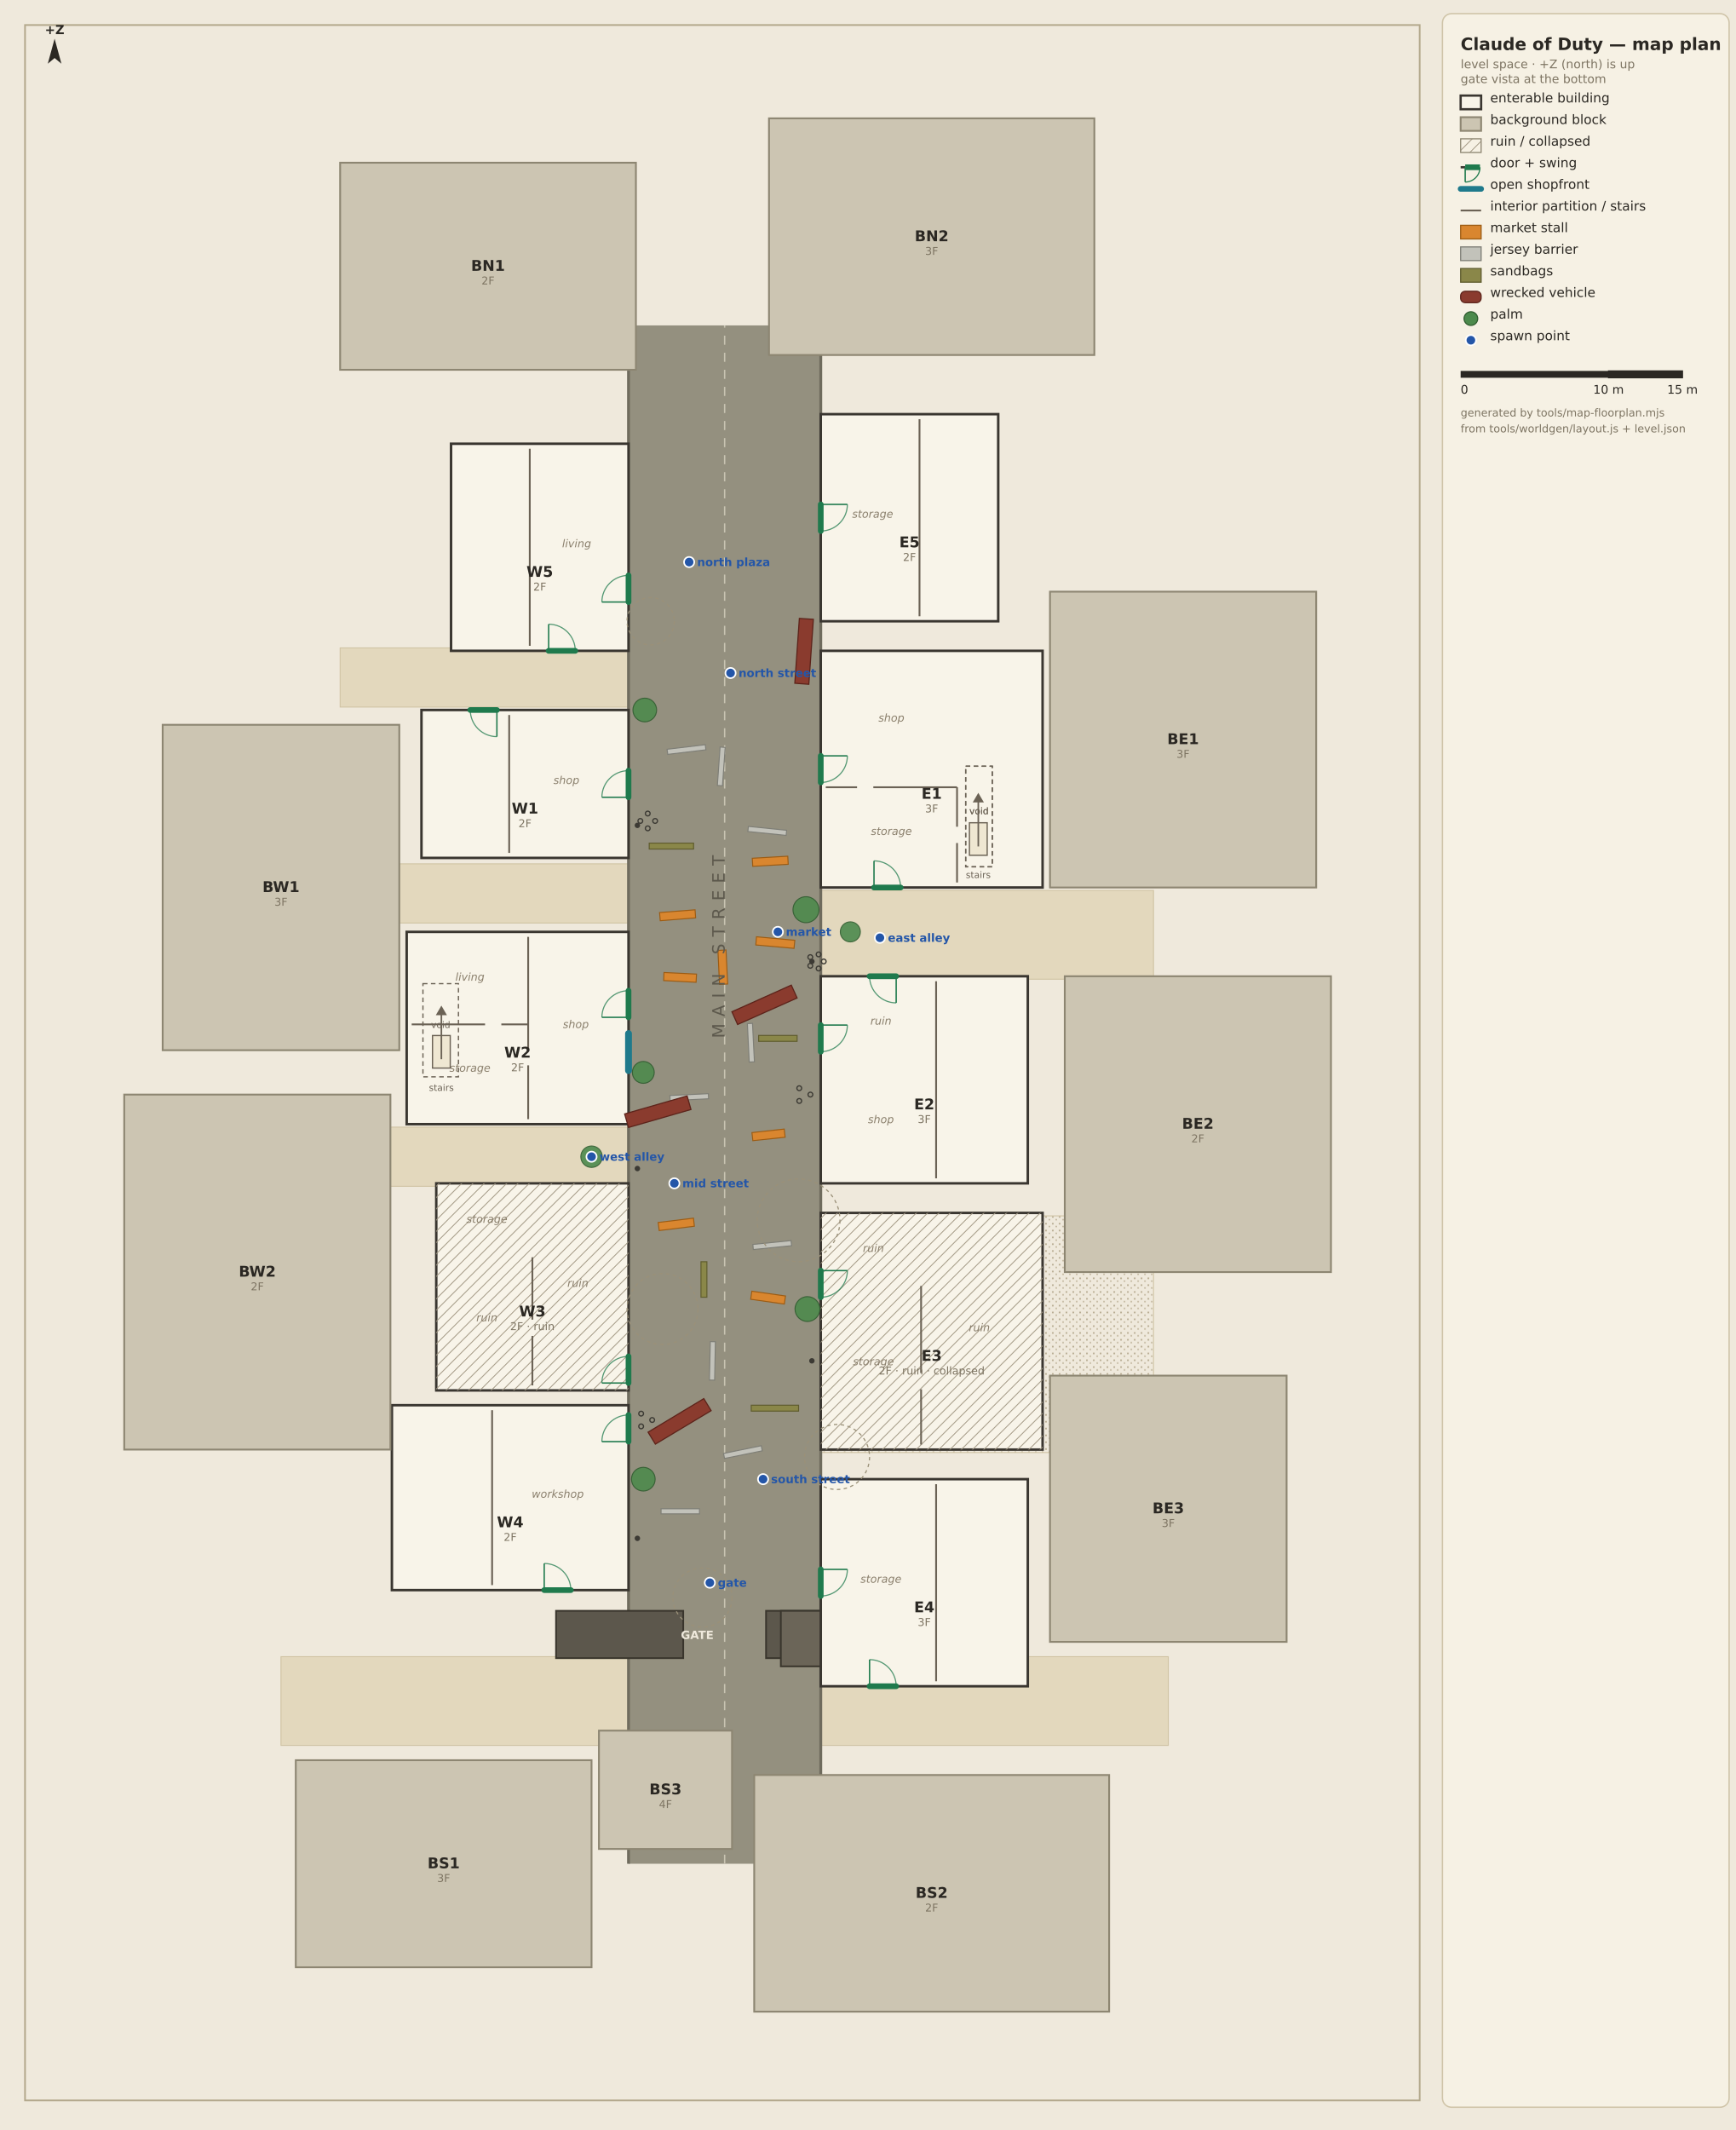
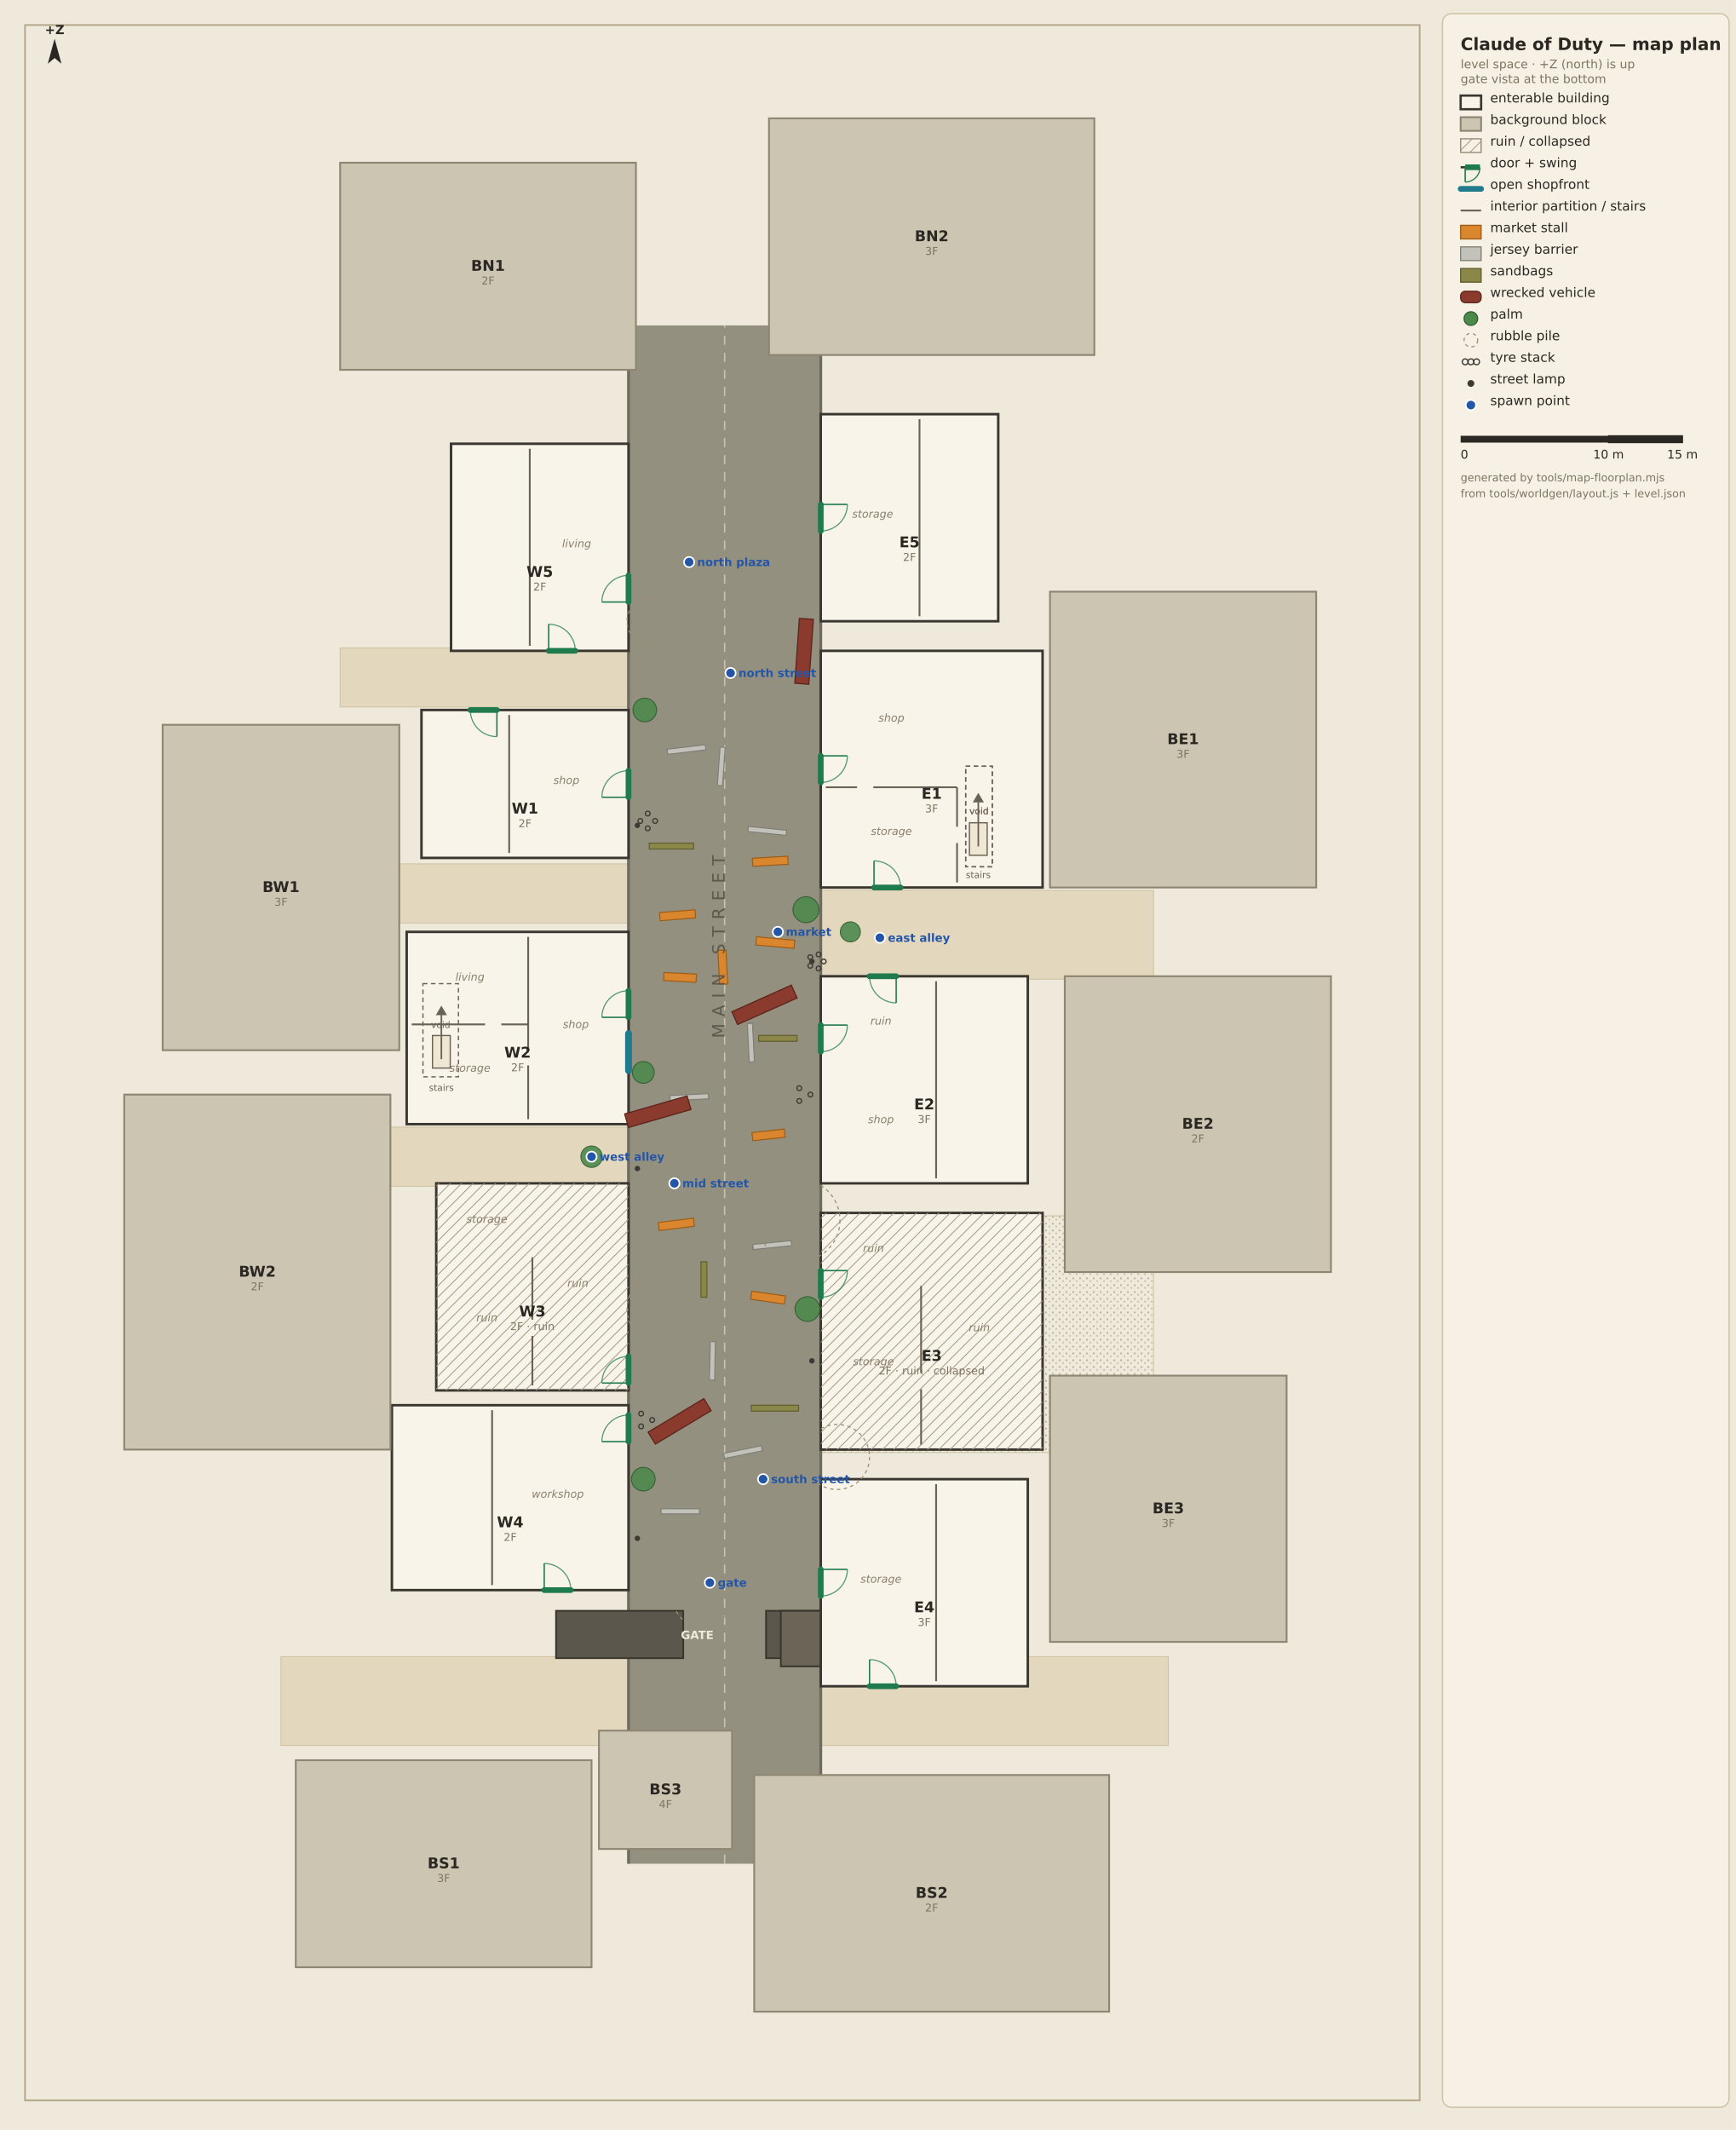
<svg xmlns="http://www.w3.org/2000/svg" width="1526" height="1872" viewBox="0 0 1526 1872" font-family="DejaVu Sans,Verdana,sans-serif">
  <defs>
    <pattern id="ruin" width="7" height="7" patternUnits="userSpaceOnUse" patternTransform="rotate(45)">
      <line x1="0" y1="0" x2="0" y2="7" stroke="#a49a86" stroke-width="1.4" />
    </pattern>
    <pattern id="gravel" width="6" height="6" patternUnits="userSpaceOnUse">
      <circle cx="1.5" cy="1.5" r="0.8" fill="#b9ad93" />
      <circle cx="4.5" cy="4" r="0.7" fill="#b9ad93" />
    </pattern>
  </defs>
  <rect width="1526" height="1872" fill="#efe9dc" />
  <rect x="286.0" y="990.6" width="266.5" height="52.0" fill="#e3d8bd" stroke="#cfc2a2" stroke-width="0.8" />
  <rect x="299.0" y="569.4" width="253.5" height="52.0" fill="#e3d8bd" stroke="#cfc2a2" stroke-width="0.8" />
  <rect x="312.0" y="759.2" width="240.5" height="52.0" fill="#e3d8bd" stroke="#cfc2a2" stroke-width="0.8" />
  <rect x="721.5" y="782.6" width="292.5" height="78.0" fill="#e3d8bd" stroke="#cfc2a2" stroke-width="0.8" />
  <rect x="721.5" y="1068.6" width="292.5" height="208.0" fill="url(#gravel)" stroke="#cfc2a2" stroke-width="0.8" />
  <rect x="247.0" y="1456.0" width="780.0" height="78.0" fill="#e3d8bd" stroke="#cfc2a2" stroke-width="0.8" />
  <rect x="552.5" y="286.0" width="169.0" height="1352.0" fill="#94907f" stroke="none" />
  <line x1="552.5" y1="1638.0" x2="552.5" y2="286.0" stroke="#6f6b5d" stroke-width="2.5" />
  <line x1="721.5" y1="1638.0" x2="721.5" y2="286.0" stroke="#6f6b5d" stroke-width="2.5" />
  <line x1="637.0" y1="1638.0" x2="637.0" y2="286.0" stroke="#c9c4b2" stroke-width="1.2" stroke-dasharray="8 7" />
  <rect x="488.8" y="1415.7" width="111.8" height="41.6" fill="#5c574c" stroke="#39352c" stroke-width="1.5" />
  <rect x="673.4" y="1415.7" width="63.7" height="41.6" fill="#5c574c" stroke="#39352c" stroke-width="1.5" />
  <rect x="686.4" y="1415.7" width="50.7" height="48.8" fill="#6b6558" stroke="#39352c" stroke-width="1.5" />
  <text x="612.95" y="1440.5" font-size="10" fill="#efe9dc" text-anchor="middle" font-weight="bold">GATE</text>
  <rect x="396.5" y="390.0" width="156.0" height="182.0" fill="#f8f4e9" stroke="#3a3630" stroke-width="2.2" />
  <line x1="465.7" y1="567.6" x2="465.7" y2="394.4" stroke="#6b6255" stroke-width="1.6" />
  <text x="506.9" y="481.0" font-size="9.5" fill="#8a7f6c" text-anchor="middle" font-style="italic">living</text>
  <text x="474.5" y="507" font-size="13" font-weight="bold" fill="#2b2823" text-anchor="middle">W5</text>
  <text x="474.5" y="519" font-size="9.5" fill="#7d7462" text-anchor="middle">2F</text>
  <rect x="370.5" y="624.0" width="182.0" height="130.0" fill="#f8f4e9" stroke="#3a3630" stroke-width="2.2" />
  <line x1="447.6" y1="749.6" x2="447.6" y2="628.4" stroke="#6b6255" stroke-width="1.6" />
  <text x="497.9" y="689.0" font-size="9.5" fill="#8a7f6c" text-anchor="middle" font-style="italic">shop</text>
  <text x="461.5" y="715" font-size="13" font-weight="bold" fill="#2b2823" text-anchor="middle">W1</text>
  <text x="461.5" y="727" font-size="9.5" fill="#7d7462" text-anchor="middle">2F</text>
  <rect x="357.5" y="819.0" width="195.0" height="169.0" fill="#f8f4e9" stroke="#3a3630" stroke-width="2.2" />
  <line x1="464.3" y1="983.6" x2="464.3" y2="936.3" stroke="#6b6255" stroke-width="1.6" />
  <line x1="464.3" y1="922.0" x2="464.3" y2="823.4" stroke="#6b6255" stroke-width="1.6" />
  <line x1="361.9" y1="900.3" x2="426.4" y2="900.3" stroke="#6b6255" stroke-width="1.6" />
  <line x1="440.7" y1="900.3" x2="464.3" y2="900.3" stroke="#6b6255" stroke-width="1.6" />
  <text x="506.2" y="903.5" font-size="9.5" fill="#8a7f6c" text-anchor="middle" font-style="italic">shop</text>
  <text x="413.1" y="941.9" font-size="9.5" fill="#8a7f6c" text-anchor="middle" font-style="italic">storage</text>
  <text x="413.1" y="861.9" font-size="9.5" fill="#8a7f6c" text-anchor="middle" font-style="italic">living</text>
  <rect x="371.8" y="864.5" width="31.2" height="81.9" fill="none" stroke="#6b6255" stroke-width="1.1" stroke-dasharray="4 3" />
  <text x="387.4" y="903.45" font-size="8" fill="#6b6255" text-anchor="middle">void</text>
  <polygon points="380.2,910.1 395.8,910.1 395.8,938.7 380.2,938.7" fill="#efe7d2" stroke="#6b6255" stroke-width="1.1" />
  <defs>
    <marker id="ahW2" markerWidth="7" markerHeight="7" refX="3" refY="3.5" orient="auto">
      <path d="M0,0 L6,3.5 L0,7 z" fill="#6b6255" />
    </marker>
  </defs>
  <line x1="388.0" y1="930.9" x2="388.0" y2="888.0" stroke="#6b6255" stroke-width="1.4" marker-end="url(#ahW2)" />
  <text x="387.982" y="958.735" font-size="8" fill="#6b6255" text-anchor="middle">stairs</text>
  <text x="455" y="929.5" font-size="13" font-weight="bold" fill="#2b2823" text-anchor="middle">W2</text>
  <text x="455" y="941.5" font-size="9.5" fill="#7d7462" text-anchor="middle">2F</text>
  <rect x="383.5" y="1040.0" width="169.0" height="182.0" fill="#f8f4e9" stroke="#3a3630" stroke-width="2.2" />
  <rect x="383.5" y="1040.0" width="169.0" height="182.0" fill="url(#ruin)" stroke="none" />
  <line x1="468.0" y1="1217.6" x2="468.0" y2="1174.1" stroke="#6b6255" stroke-width="1.6" />
  <line x1="468.0" y1="1159.8" x2="468.0" y2="1105.0" stroke="#6b6255" stroke-width="1.6" />
  <text x="508.0" y="1131.0" font-size="9.5" fill="#8a7f6c" text-anchor="middle" font-style="italic">ruin</text>
  <text x="428.0" y="1161.3" font-size="9.5" fill="#8a7f6c" text-anchor="middle" font-style="italic">ruin</text>
  <text x="428.0" y="1074.7" font-size="9.5" fill="#8a7f6c" text-anchor="middle" font-style="italic">storage</text>
  <text x="468" y="1157" font-size="13" font-weight="bold" fill="#2b2823" text-anchor="middle">W3</text>
  <text x="468" y="1169" font-size="9.5" fill="#7d7462" text-anchor="middle">2F · ruin</text>
  <rect x="344.5" y="1235.0" width="208.0" height="162.5" fill="#f8f4e9" stroke="#3a3630" stroke-width="2.2" />
  <line x1="432.6" y1="1393.1" x2="432.6" y2="1239.4" stroke="#6b6255" stroke-width="1.6" />
  <text x="490.3" y="1316.3" font-size="9.5" fill="#8a7f6c" text-anchor="middle" font-style="italic">workshop</text>
  <text x="448.5" y="1342.25" font-size="13" font-weight="bold" fill="#2b2823" text-anchor="middle">W4</text>
  <text x="448.5" y="1354.25" font-size="9.5" fill="#7d7462" text-anchor="middle">2F</text>
  <rect x="721.5" y="364.0" width="156.0" height="182.0" fill="#f8f4e9" stroke="#3a3630" stroke-width="2.2" />
  <line x1="808.3" y1="541.6" x2="808.3" y2="368.4" stroke="#6b6255" stroke-width="1.6" />
  <text x="767.1" y="455.0" font-size="9.5" fill="#8a7f6c" text-anchor="middle" font-style="italic">storage</text>
  <text x="799.5" y="481" font-size="13" font-weight="bold" fill="#2b2823" text-anchor="middle">E5</text>
  <text x="799.5" y="493" font-size="9.5" fill="#7d7462" text-anchor="middle">2F</text>
  <rect x="721.5" y="572.0" width="195.0" height="208.0" fill="#f8f4e9" stroke="#3a3630" stroke-width="2.2" />
  <line x1="725.9" y1="691.9" x2="753.4" y2="691.9" stroke="#6b6255" stroke-width="1.6" />
  <line x1="767.7" y1="691.9" x2="841.3" y2="691.9" stroke="#6b6255" stroke-width="1.6" />
  <line x1="841.3" y1="775.6" x2="841.3" y2="740.9" stroke="#6b6255" stroke-width="1.6" />
  <line x1="841.3" y1="726.6" x2="841.3" y2="691.9" stroke="#6b6255" stroke-width="1.6" />
  <text x="783.6" y="634.2" font-size="9.5" fill="#8a7f6c" text-anchor="middle" font-style="italic">shop</text>
  <text x="783.6" y="733.8" font-size="9.5" fill="#8a7f6c" text-anchor="middle" font-style="italic">storage</text>
  <rect x="848.9" y="673.4" width="23.4" height="88.4" fill="none" stroke="#6b6255" stroke-width="1.1" stroke-dasharray="4 3" />
  <text x="860.6" y="715.6" font-size="8" fill="#6b6255" text-anchor="middle">void</text>
  <rect x="848.9" y="673.4" width="23.4" height="88.4" fill="none" stroke="#6b6255" stroke-width="1.1" stroke-dasharray="4 3" />
  <text x="860.6" y="715.6" font-size="8" fill="#6b6255" text-anchor="middle">void</text>
  <polygon points="852.2,723.1 867.8,723.1 867.8,751.7 852.2,751.7" fill="#efe7d2" stroke="#6b6255" stroke-width="1.1" />
  <defs>
    <marker id="ahE1" markerWidth="7" markerHeight="7" refX="3" refY="3.5" orient="auto">
      <path d="M0,0 L6,3.5 L0,7 z" fill="#6b6255" />
    </marker>
  </defs>
  <line x1="860.0" y1="743.9" x2="860.0" y2="701.0" stroke="#6b6255" stroke-width="1.4" marker-end="url(#ahE1)" />
  <text x="859.955" y="771.681" font-size="8" fill="#6b6255" text-anchor="middle">stairs</text>
  <text x="819" y="702" font-size="13" font-weight="bold" fill="#2b2823" text-anchor="middle">E1</text>
  <text x="819" y="714" font-size="9.5" fill="#7d7462" text-anchor="middle">3F</text>
  <rect x="721.5" y="858.0" width="182.0" height="182.0" fill="#f8f4e9" stroke="#3a3630" stroke-width="2.2" />
  <line x1="822.9" y1="1035.6" x2="822.9" y2="862.4" stroke="#6b6255" stroke-width="1.6" />
  <text x="774.4" y="987.1" font-size="9.5" fill="#8a7f6c" text-anchor="middle" font-style="italic">shop</text>
  <text x="774.4" y="900.5" font-size="9.5" fill="#8a7f6c" text-anchor="middle" font-style="italic">ruin</text>
  <text x="812.5" y="975" font-size="13" font-weight="bold" fill="#2b2823" text-anchor="middle">E2</text>
  <text x="812.5" y="987" font-size="9.5" fill="#7d7462" text-anchor="middle">3F</text>
  <rect x="721.5" y="1066.0" width="195.0" height="208.0" fill="#f8f4e9" stroke="#3a3630" stroke-width="2.2" />
  <rect x="721.5" y="1066.0" width="195.0" height="208.0" fill="url(#ruin)" stroke="none" />
  <line x1="809.7" y1="1269.6" x2="809.7" y2="1221.0" stroke="#6b6255" stroke-width="1.6" />
  <line x1="809.7" y1="1206.7" x2="809.7" y2="1130.2" stroke="#6b6255" stroke-width="1.6" />
  <text x="860.9" y="1170.0" font-size="9.5" fill="#8a7f6c" text-anchor="middle" font-style="italic">ruin</text>
  <text x="767.8" y="1199.9" font-size="9.5" fill="#8a7f6c" text-anchor="middle" font-style="italic">storage</text>
  <text x="767.8" y="1100.3" font-size="9.5" fill="#8a7f6c" text-anchor="middle" font-style="italic">ruin</text>
  <text x="819" y="1196" font-size="13" font-weight="bold" fill="#2b2823" text-anchor="middle">E3</text>
  <text x="819" y="1208" font-size="9.5" fill="#7d7462" text-anchor="middle">2F · ruin · collapsed</text>
  <rect x="721.5" y="1300.0" width="182.0" height="182.0" fill="#f8f4e9" stroke="#3a3630" stroke-width="2.2" />
  <line x1="822.9" y1="1477.6" x2="822.9" y2="1304.4" stroke="#6b6255" stroke-width="1.6" />
  <text x="774.4" y="1391.0" font-size="9.5" fill="#8a7f6c" text-anchor="middle" font-style="italic">storage</text>
  <text x="812.5" y="1417" font-size="13" font-weight="bold" fill="#2b2823" text-anchor="middle">E4</text>
  <text x="812.5" y="1429" font-size="9.5" fill="#7d7462" text-anchor="middle">3F</text>
  <rect x="526.5" y="1521.0" width="117.0" height="104.0" fill="#ccc5b2" stroke="#8d8672" stroke-width="1.6" />
  <text x="585" y="1577" font-size="13" font-weight="bold" fill="#2b2823" text-anchor="middle">BS3</text>
  <text x="585" y="1589" font-size="9.5" fill="#7d7462" text-anchor="middle">4F</text>
  <rect x="143.0" y="637.0" width="208.0" height="286.0" fill="#ccc5b2" stroke="#8d8672" stroke-width="1.6" />
  <text x="247" y="784" font-size="13" font-weight="bold" fill="#2b2823" text-anchor="middle">BW1</text>
  <text x="247" y="796" font-size="9.5" fill="#7d7462" text-anchor="middle">3F</text>
  <rect x="109.2" y="962.0" width="234.0" height="312.0" fill="#ccc5b2" stroke="#8d8672" stroke-width="1.6" />
  <text x="226.2" y="1122" font-size="13" font-weight="bold" fill="#2b2823" text-anchor="middle">BW2</text>
  <text x="226.2" y="1134" font-size="9.5" fill="#7d7462" text-anchor="middle">2F</text>
  <rect x="923.0" y="520.0" width="234.0" height="260.0" fill="#ccc5b2" stroke="#8d8672" stroke-width="1.6" />
  <text x="1040" y="654" font-size="13" font-weight="bold" fill="#2b2823" text-anchor="middle">BE1</text>
  <text x="1040" y="666" font-size="9.5" fill="#7d7462" text-anchor="middle">3F</text>
  <rect x="936.0" y="858.0" width="234.0" height="260.0" fill="#ccc5b2" stroke="#8d8672" stroke-width="1.6" />
  <text x="1053" y="992" font-size="13" font-weight="bold" fill="#2b2823" text-anchor="middle">BE2</text>
  <text x="1053" y="1004" font-size="9.5" fill="#7d7462" text-anchor="middle">2F</text>
  <rect x="923.0" y="1209.0" width="208.0" height="234.0" fill="#ccc5b2" stroke="#8d8672" stroke-width="1.6" />
  <text x="1027" y="1330" font-size="13" font-weight="bold" fill="#2b2823" text-anchor="middle">BE3</text>
  <text x="1027" y="1342" font-size="9.5" fill="#7d7462" text-anchor="middle">3F</text>
  <rect x="260.0" y="1547.0" width="260.0" height="182.0" fill="#ccc5b2" stroke="#8d8672" stroke-width="1.6" />
  <text x="390" y="1642" font-size="13" font-weight="bold" fill="#2b2823" text-anchor="middle">BS1</text>
  <text x="390" y="1654" font-size="9.5" fill="#7d7462" text-anchor="middle">3F</text>
  <rect x="663.0" y="1560.0" width="312.0" height="208.0" fill="#ccc5b2" stroke="#8d8672" stroke-width="1.6" />
  <text x="819" y="1668" font-size="13" font-weight="bold" fill="#2b2823" text-anchor="middle">BS2</text>
  <text x="819" y="1680" font-size="9.5" fill="#7d7462" text-anchor="middle">2F</text>
  <rect x="299.0" y="143.0" width="260.0" height="182.0" fill="#ccc5b2" stroke="#8d8672" stroke-width="1.6" />
  <text x="429" y="238" font-size="13" font-weight="bold" fill="#2b2823" text-anchor="middle">BN1</text>
  <text x="429" y="250" font-size="9.5" fill="#7d7462" text-anchor="middle">2F</text>
  <rect x="676.0" y="104.0" width="286.0" height="208.0" fill="#ccc5b2" stroke="#8d8672" stroke-width="1.6" />
  <text x="819" y="212" font-size="13" font-weight="bold" fill="#2b2823" text-anchor="middle">BN2</text>
  <text x="819" y="224" font-size="9.5" fill="#7d7462" text-anchor="middle">3F</text>
  <line x1="505.7" y1="572.0" x2="482.3" y2="572.0" stroke="#1f7a4d" stroke-width="5" stroke-linecap="round" />
  <line x1="482.3" y1="572.0" x2="482.3" y2="548.6" stroke="#1f7a4d" stroke-width="1.2" />
  <path d="M 482.3 548.6 A 23.4 23.4 0 0 1 505.7 572.0" fill="none" stroke="#1f7a4d" stroke-width="1" opacity="0.75" />
  <line x1="552.5" y1="505.7" x2="552.5" y2="529.1" stroke="#1f7a4d" stroke-width="5" stroke-linecap="round" />
  <line x1="552.5" y1="529.1" x2="529.1" y2="529.1" stroke="#1f7a4d" stroke-width="1.2" />
  <path d="M 529.1 529.1 A 23.4 23.4 0 0 1 552.5 505.7" fill="none" stroke="#1f7a4d" stroke-width="1" opacity="0.75" />
  <line x1="552.5" y1="677.3" x2="552.5" y2="700.7" stroke="#1f7a4d" stroke-width="5" stroke-linecap="round" />
  <line x1="552.5" y1="700.7" x2="529.1" y2="700.7" stroke="#1f7a4d" stroke-width="1.2" />
  <path d="M 529.1 700.7 A 23.4 23.4 0 0 1 552.5 677.3" fill="none" stroke="#1f7a4d" stroke-width="1" opacity="0.75" />
  <line x1="413.4" y1="624.0" x2="436.8" y2="624.0" stroke="#1f7a4d" stroke-width="5" stroke-linecap="round" />
  <line x1="436.8" y1="624.0" x2="436.8" y2="647.4" stroke="#1f7a4d" stroke-width="1.2" />
  <path d="M 436.8 647.4 A 23.4 23.4 0 0 1 413.4 624.0" fill="none" stroke="#1f7a4d" stroke-width="1" opacity="0.75" />
  <line x1="552.5" y1="908.4" x2="552.5" y2="940.9" stroke="#1f7a8c" stroke-width="6" stroke-linecap="round" />
  <line x1="552.5" y1="870.7" x2="552.5" y2="894.1" stroke="#1f7a4d" stroke-width="5" stroke-linecap="round" />
  <line x1="552.5" y1="894.1" x2="529.1" y2="894.1" stroke="#1f7a4d" stroke-width="1.2" />
  <path d="M 529.1 894.1 A 23.4 23.4 0 0 1 552.5 870.7" fill="none" stroke="#1f7a4d" stroke-width="1" opacity="0.75" />
  <line x1="552.5" y1="1192.1" x2="552.5" y2="1215.5" stroke="#1f7a4d" stroke-width="5" stroke-linecap="round" />
  <line x1="552.5" y1="1215.5" x2="529.1" y2="1215.5" stroke="#1f7a4d" stroke-width="1.2" />
  <path d="M 529.1 1215.5 A 23.4 23.4 0 0 1 552.5 1192.1" fill="none" stroke="#1f7a4d" stroke-width="1" opacity="0.75" />
  <line x1="501.8" y1="1397.5" x2="478.4" y2="1397.5" stroke="#1f7a4d" stroke-width="5" stroke-linecap="round" />
  <line x1="478.4" y1="1397.5" x2="478.4" y2="1374.1" stroke="#1f7a4d" stroke-width="1.2" />
  <path d="M 478.4 1374.1 A 23.4 23.4 0 0 1 501.8 1397.5" fill="none" stroke="#1f7a4d" stroke-width="1" opacity="0.75" />
  <line x1="552.5" y1="1243.6" x2="552.5" y2="1267.0" stroke="#1f7a4d" stroke-width="5" stroke-linecap="round" />
  <line x1="552.5" y1="1267.0" x2="529.1" y2="1267.0" stroke="#1f7a4d" stroke-width="1.2" />
  <path d="M 529.1 1267.0 A 23.4 23.4 0 0 1 552.5 1243.6" fill="none" stroke="#1f7a4d" stroke-width="1" opacity="0.75" />
  <line x1="721.5" y1="466.7" x2="721.5" y2="443.3" stroke="#1f7a4d" stroke-width="5" stroke-linecap="round" />
  <line x1="721.5" y1="443.3" x2="744.9" y2="443.3" stroke="#1f7a4d" stroke-width="1.2" />
  <path d="M 744.9 443.3 A 23.4 23.4 0 0 1 721.5 466.7" fill="none" stroke="#1f7a4d" stroke-width="1" opacity="0.75" />
  <line x1="791.7" y1="780.0" x2="768.3" y2="780.0" stroke="#1f7a4d" stroke-width="5" stroke-linecap="round" />
  <line x1="768.3" y1="780.0" x2="768.3" y2="756.6" stroke="#1f7a4d" stroke-width="1.2" />
  <path d="M 768.3 756.6 A 23.4 23.4 0 0 1 791.7 780.0" fill="none" stroke="#1f7a4d" stroke-width="1" opacity="0.75" />
  <line x1="721.5" y1="687.7" x2="721.5" y2="664.3" stroke="#1f7a4d" stroke-width="5" stroke-linecap="round" />
  <line x1="721.5" y1="664.3" x2="744.9" y2="664.3" stroke="#1f7a4d" stroke-width="1.2" />
  <path d="M 744.9 664.3 A 23.4 23.4 0 0 1 721.5 687.7" fill="none" stroke="#1f7a4d" stroke-width="1" opacity="0.75" />
  <line x1="764.4" y1="858.0" x2="787.8" y2="858.0" stroke="#1f7a4d" stroke-width="5" stroke-linecap="round" />
  <line x1="787.8" y1="858.0" x2="787.8" y2="881.4" stroke="#1f7a4d" stroke-width="1.2" />
  <path d="M 787.8 881.4 A 23.4 23.4 0 0 1 764.4 858.0" fill="none" stroke="#1f7a4d" stroke-width="1" opacity="0.75" />
  <line x1="721.5" y1="924.3" x2="721.5" y2="900.9" stroke="#1f7a4d" stroke-width="5" stroke-linecap="round" />
  <line x1="721.5" y1="900.9" x2="744.9" y2="900.9" stroke="#1f7a4d" stroke-width="1.2" />
  <path d="M 744.9 900.9 A 23.4 23.4 0 0 1 721.5 924.3" fill="none" stroke="#1f7a4d" stroke-width="1" opacity="0.75" />
  <line x1="721.5" y1="1140.1" x2="721.5" y2="1116.7" stroke="#1f7a4d" stroke-width="5" stroke-linecap="round" />
  <line x1="721.5" y1="1116.7" x2="744.9" y2="1116.7" stroke="#1f7a4d" stroke-width="1.2" />
  <path d="M 744.9 1116.7 A 23.4 23.4 0 0 1 721.5 1140.1" fill="none" stroke="#1f7a4d" stroke-width="1" opacity="0.75" />
  <line x1="787.8" y1="1482.0" x2="764.4" y2="1482.0" stroke="#1f7a4d" stroke-width="5" stroke-linecap="round" />
  <line x1="764.4" y1="1482.0" x2="764.4" y2="1458.6" stroke="#1f7a4d" stroke-width="1.2" />
  <path d="M 764.4 1458.6 A 23.4 23.4 0 0 1 787.8 1482.0" fill="none" stroke="#1f7a4d" stroke-width="1" opacity="0.75" />
  <line x1="721.5" y1="1402.7" x2="721.5" y2="1379.3" stroke="#1f7a4d" stroke-width="5" stroke-linecap="round" />
  <line x1="721.5" y1="1379.3" x2="744.9" y2="1379.3" stroke="#1f7a4d" stroke-width="1.2" />
  <path d="M 744.9 1379.3 A 23.4 23.4 0 0 1 721.5 1402.7" fill="none" stroke="#1f7a4d" stroke-width="1" opacity="0.75" />
  <polygon points="579.8,802.0 611.0,799.6 611.5,806.7 580.4,809.2" fill="#d9862f" stroke="#9c5c14" stroke-width="0.9" />
  <polygon points="583.7,854.7 612.3,856.1 611.9,863.3 583.4,861.8" fill="#d9862f" stroke="#9c5c14" stroke-width="0.9" />
  <polygon points="692.9,759.6 661.7,761.4 661.3,754.3 692.5,752.5" fill="#d9862f" stroke="#9c5c14" stroke-width="0.9" />
  <polygon points="698.0,833.5 664.4,830.5 665.0,823.3 698.7,826.4" fill="#d9862f" stroke="#9c5c14" stroke-width="0.9" />
  <polygon points="632.5,865.1 631.1,835.3 638.2,834.9 639.7,864.8" fill="#d9862f" stroke="#9c5c14" stroke-width="0.9" />
  <polygon points="690.2,999.5 661.8,1002.5 661.0,995.4 689.4,992.3" fill="#d9862f" stroke="#9c5c14" stroke-width="0.9" />
  <polygon points="578.6,1074.4 609.6,1070.6 610.4,1077.7 579.5,1081.5" fill="#d9862f" stroke="#9c5c14" stroke-width="0.9" />
  <polygon points="689.5,1146.1 659.9,1141.9 660.9,1134.8 690.5,1139.0" fill="#d9862f" stroke="#9c5c14" stroke-width="0.9" />
  <polygon points="586.4,658.5 620.0,654.5 620.5,659.0 587.0,663.0" fill="#c2c2ba" stroke="#7e7e76" stroke-width="0.9" />
  <polygon points="630.6,690.3 633.0,656.5 637.5,656.9 635.1,690.6" fill="#c2c2ba" stroke="#7e7e76" stroke-width="0.9" />
  <polygon points="657.9,726.3 691.5,729.7 691.1,734.2 657.4,730.8" fill="#c2c2ba" stroke="#7e7e76" stroke-width="0.9" />
  <polygon points="658.6,933.4 657.0,899.6 661.5,899.4 663.2,933.2" fill="#c2c2ba" stroke="#7e7e76" stroke-width="0.9" />
  <polygon points="588.9,962.8 622.7,961.2 622.9,965.7 589.1,967.4" fill="#c2c2ba" stroke="#7e7e76" stroke-width="0.9" />
  <polygon points="661.8,1093.7 695.4,1090.3 695.9,1094.8 662.2,1098.2" fill="#c2c2ba" stroke="#7e7e76" stroke-width="0.9" />
  <polygon points="623.6,1212.9 624.4,1179.1 628.9,1179.2 628.2,1213.0" fill="#c2c2ba" stroke="#7e7e76" stroke-width="0.9" />
  <polygon points="636.0,1277.4 669.2,1270.6 670.1,1275.1 636.9,1281.8" fill="#c2c2ba" stroke="#7e7e76" stroke-width="0.9" />
  <polygon points="581.1,1326.0 614.9,1326.0 614.9,1330.5 581.1,1330.5" fill="#c2c2ba" stroke="#7e7e76" stroke-width="0.9" />
  <polygon points="570.7,741.0 609.7,741.0 609.7,746.2 570.7,746.2" fill="#8a8749" stroke="#5f5c2e" stroke-width="0.9" />
  <polygon points="666.9,910.0 700.7,910.0 700.7,915.2 666.9,915.2" fill="#8a8749" stroke="#5f5c2e" stroke-width="0.9" />
  <polygon points="616.2,1140.1 616.2,1108.9 621.4,1108.9 621.4,1140.1" fill="#8a8749" stroke="#5f5c2e" stroke-width="0.9" />
  <polygon points="660.4,1235.0 702.0,1235.0 702.0,1240.2 660.4,1240.2" fill="#8a8749" stroke="#5f5c2e" stroke-width="0.9" />
  <polygon points="643.4,889.2 695.6,865.8 700.7,877.1 648.4,900.4" fill="#8a3b2e" stroke="#5c231a" stroke-width="1" />
  <polygon points="625.1,1239.8 576.1,1269.2 569.7,1258.7 618.7,1229.2" fill="#8a3b2e" stroke="#5c231a" stroke-width="1" />
  <polygon points="698.7,600.5 702.7,543.5 715.0,544.3 711.0,601.4" fill="#8a3b2e" stroke="#5c231a" stroke-width="1" />
  <polygon points="549.1,979.0 604.0,963.2 607.4,975.1 552.5,990.9" fill="#8a3b2e" stroke="#5c231a" stroke-width="1" />
  <circle cx="566.8" cy="624.0" r="10.4" fill="#4c8a4c" stroke="#2f5c2f" stroke-width="0.9" opacity="0.9" />
  <circle cx="708.5" cy="799.5" r="11.4" fill="#4c8a4c" stroke="#2f5c2f" stroke-width="0.9" opacity="0.9" />
  <circle cx="565.5" cy="942.5" r="9.6" fill="#4c8a4c" stroke="#2f5c2f" stroke-width="0.9" opacity="0.9" />
  <circle cx="709.8" cy="1150.5" r="10.9" fill="#4c8a4c" stroke="#2f5c2f" stroke-width="0.9" opacity="0.9" />
  <circle cx="565.5" cy="1300.0" r="10.4" fill="#4c8a4c" stroke="#2f5c2f" stroke-width="0.9" opacity="0.9" />
  <circle cx="747.5" cy="819.0" r="8.8" fill="#4c8a4c" stroke="#2f5c2f" stroke-width="0.9" opacity="0.9" />
  <circle cx="520.0" cy="1016.6" r="9.4" fill="#4c8a4c" stroke="#2f5c2f" stroke-width="0.9" opacity="0.9" />
  <circle cx="560.3" cy="725.4" r="2.4" fill="#3c3a34" />
  <circle cx="713.7" cy="845.0" r="2.4" fill="#3c3a34" />
  <circle cx="560.3" cy="1027.0" r="2.4" fill="#3c3a34" />
  <circle cx="713.7" cy="1196.0" r="2.4" fill="#3c3a34" />
  <circle cx="560.3" cy="1352.0" r="2.4" fill="#3c3a34" />
  <circle cx="582.4" cy="1150.5" r="31.2" fill="none" stroke="#9a9078" stroke-width="1" stroke-dasharray="3 3" />
  <circle cx="702.0" cy="1072.5" r="36.4" fill="none" stroke="#9a9078" stroke-width="1" stroke-dasharray="3 3" />
  <circle cx="617.5" cy="1404.0" r="26.0" fill="none" stroke="#9a9078" stroke-width="1" stroke-dasharray="3 3" />
  <circle cx="735.8" cy="1280.5" r="28.6" fill="none" stroke="#9a9078" stroke-width="1" stroke-dasharray="3 3" />
  <circle cx="572.0" cy="546.0" r="20.8" fill="none" stroke="#9a9078" stroke-width="1" stroke-dasharray="3 3" />
  <circle cx="575.9" cy="721.5" r="2.1" fill="none" stroke="#3c3a34" stroke-width="1.1" />
  <circle cx="569.4" cy="715.0" r="2.1" fill="none" stroke="#3c3a34" stroke-width="1.1" />
  <circle cx="562.9" cy="721.5" r="2.1" fill="none" stroke="#3c3a34" stroke-width="1.1" />
  <circle cx="569.4" cy="728.0" r="2.1" fill="none" stroke="#3c3a34" stroke-width="1.1" />
  <circle cx="712.4" cy="962.0" r="2.1" fill="none" stroke="#3c3a34" stroke-width="1.1" />
  <circle cx="702.6" cy="956.4" r="2.1" fill="none" stroke="#3c3a34" stroke-width="1.1" />
  <circle cx="702.6" cy="967.6" r="2.1" fill="none" stroke="#3c3a34" stroke-width="1.1" />
  <circle cx="724.1" cy="845.0" r="2.1" fill="none" stroke="#3c3a34" stroke-width="1.1" />
  <circle cx="719.6" cy="838.8" r="2.1" fill="none" stroke="#3c3a34" stroke-width="1.1" />
  <circle cx="712.3" cy="841.2" r="2.1" fill="none" stroke="#3c3a34" stroke-width="1.1" />
  <circle cx="712.3" cy="848.8" r="2.1" fill="none" stroke="#3c3a34" stroke-width="1.1" />
  <circle cx="719.6" cy="851.2" r="2.1" fill="none" stroke="#3c3a34" stroke-width="1.1" />
  <circle cx="573.3" cy="1248.0" r="2.1" fill="none" stroke="#3c3a34" stroke-width="1.1" />
  <circle cx="563.6" cy="1242.4" r="2.1" fill="none" stroke="#3c3a34" stroke-width="1.1" />
  <circle cx="563.6" cy="1253.6" r="2.1" fill="none" stroke="#3c3a34" stroke-width="1.1" />
  <circle cx="642.2" cy="591.5" r="4.5" fill="#2456a8" stroke="#fff" stroke-width="1.4" />
  <text x="649.2" y="595.0" font-size="10" font-weight="bold" fill="#2456a8">north street</text>
  <circle cx="605.8" cy="494.0" r="4.5" fill="#2456a8" stroke="#fff" stroke-width="1.4" />
  <text x="612.8" y="497.5" font-size="10" font-weight="bold" fill="#2456a8">north plaza</text>
  <circle cx="683.8" cy="819.0" r="4.5" fill="#2456a8" stroke="#fff" stroke-width="1.4" />
  <text x="690.8" y="822.5" font-size="10" font-weight="bold" fill="#2456a8">market</text>
  <circle cx="592.8" cy="1040.0" r="4.5" fill="#2456a8" stroke="#fff" stroke-width="1.4" />
  <text x="599.8" y="1043.5" font-size="10" font-weight="bold" fill="#2456a8">mid street</text>
  <circle cx="670.8" cy="1300.0" r="4.5" fill="#2456a8" stroke="#fff" stroke-width="1.4" />
  <text x="677.8" y="1303.5" font-size="10" font-weight="bold" fill="#2456a8">south street</text>
  <circle cx="624.0" cy="1391.0" r="4.5" fill="#2456a8" stroke="#fff" stroke-width="1.4" />
  <text x="631.0" y="1394.5" font-size="10" font-weight="bold" fill="#2456a8">gate</text>
  <circle cx="773.5" cy="824.2" r="4.5" fill="#2456a8" stroke="#fff" stroke-width="1.4" />
  <text x="780.5" y="827.7" font-size="10" font-weight="bold" fill="#2456a8">east alley</text>
  <circle cx="520.0" cy="1016.6" r="4.5" fill="#2456a8" stroke="#fff" stroke-width="1.4" />
  <text x="527.0" y="1020.1" font-size="10" font-weight="bold" fill="#2456a8">west alley</text>
  <text x="637" y="832" font-size="15" fill="#5d594d" text-anchor="middle" letter-spacing="6" transform="rotate(-90 637 832)">MAIN STREET</text>
  <rect x="1268" y="12" width="252" height="1840" rx="8" fill="#f6f1e4" stroke="#cfc4a8" stroke-width="1.2" />
  <text x="1284" y="44" font-size="15" font-weight="bold" fill="#2b2823">Claude of Duty — map plan</text>
  <text x="1284" y="60" font-size="10.5" fill="#7d7462">level space · +Z (north) is up</text>
  <text x="1284" y="73" font-size="10.5" fill="#7d7462">gate vista at the bottom</text>
  <rect x="1284" y="84" width="18" height="12" fill="#f8f4e9" stroke="#3a3630" stroke-width="2" />
  <text x="1310" y="90" font-size="11.5" fill="#2b2823">enterable building</text>
  <rect x="1284" y="103" width="18" height="12" fill="#ccc5b2" stroke="#8d8672" stroke-width="1.6" />
  <text x="1310" y="109" font-size="11.5" fill="#2b2823">background block</text>
  <rect x="1284" y="122" width="18" height="12" fill="url(#ruin)" stroke="#8d8672" />
  <text x="1310" y="128" font-size="11.5" fill="#2b2823">ruin / collapsed</text>
  <line x1="1284" y1="147" x2="1288" y2="147" stroke="#3a3630" stroke-width="2" />
  <rect x="1288" y="144.5" width="13" height="5" fill="#1f7a4d" />
  <line x1="1288" y1="147" x2="1288" y2="160" stroke="#1f7a4d" stroke-width="1.2" />
  <path d="M 1288 160 A 13 13 0 0 0 1301 147" fill="none" stroke="#1f7a4d" stroke-width="1" />
  <text x="1310" y="147" font-size="11.5" fill="#2b2823">door + swing</text>
  <line x1="1284" y1="166" x2="1302" y2="166" stroke="#1f7a8c" stroke-width="5" stroke-linecap="round" />
  <text x="1310" y="166" font-size="11.5" fill="#2b2823">open shopfront</text>
  <line x1="1284" y1="185" x2="1302" y2="185" stroke="#6b6255" stroke-width="1.6" />
  <text x="1310" y="185" font-size="11.5" fill="#2b2823">interior partition / stairs</text>
  <rect x="1284" y="198" width="18" height="12" fill="#d9862f" stroke="#9c5c14" />
  <text x="1310" y="204" font-size="11.5" fill="#2b2823">market stall</text>
  <rect x="1284" y="217" width="18" height="12" fill="#c2c2ba" stroke="#7e7e76" />
  <text x="1310" y="223" font-size="11.5" fill="#2b2823">jersey barrier</text>
  <rect x="1284" y="236" width="18" height="12" fill="#8a8749" stroke="#5f5c2e" />
  <text x="1310" y="242" font-size="11.5" fill="#2b2823">sandbags</text>
  <rect x="1284" y="256" width="18" height="10" fill="#8a3b2e" stroke="#5c231a" rx="4" />
  <text x="1310" y="261" font-size="11.5" fill="#2b2823">wrecked vehicle</text>
  <circle cx="1293" cy="280" r="6" fill="#4c8a4c" stroke="#2f5c2f" />
  <text x="1310" y="280" font-size="11.5" fill="#2b2823">palm</text>
-   <circle cx="1293" cy="299" r="4.5" fill="#2456a8" stroke="#fff" stroke-width="1.4" />
-   <text x="1310" y="299" font-size="11.5" fill="#2b2823">spawn point</text>
-   <rect x="1284" y="326" width="130" height="6" fill="#2b2823" />
-   <rect x="1414" y="326" width="65" height="6" fill="#2b2823" stroke="#2b2823" stroke-width="1" />
-   <text x="1284" y="346" font-size="10.5" fill="#2b2823">0</text>
-   <text x="1414" y="346" font-size="10.5" fill="#2b2823" text-anchor="middle">10 m</text>
-   <text x="1479" y="346" font-size="10.5" fill="#2b2823" text-anchor="middle">15 m</text>
-   <text x="1284" y="366" font-size="9.5" fill="#7d7462">generated by tools/map-floorplan.mjs</text>
-   <text x="1284" y="380" font-size="9.5" fill="#7d7462">from tools/worldgen/layout.js + level.json</text>
+   <circle cx="1293" cy="299" r="6" fill="none" stroke="#9a9078" stroke-width="1" stroke-dasharray="3 3" />
+   <text x="1310" y="299" font-size="11.5" fill="#2b2823">rubble pile</text>
+   <circle cx="1288" cy="318" r="2.6" fill="none" stroke="#3c3a34" stroke-width="1.1" />
+   <circle cx="1293" cy="318" r="2.6" fill="none" stroke="#3c3a34" stroke-width="1.1" />
+   <circle cx="1298" cy="318" r="2.6" fill="none" stroke="#3c3a34" stroke-width="1.1" />
+   <text x="1310" y="318" font-size="11.5" fill="#2b2823">tyre stack</text>
+   <circle cx="1293" cy="337" r="3" fill="#3c3a34" />
+   <text x="1310" y="337" font-size="11.5" fill="#2b2823">street lamp</text>
+   <circle cx="1293" cy="356" r="4.5" fill="#2456a8" stroke="#fff" stroke-width="1.4" />
+   <text x="1310" y="356" font-size="11.5" fill="#2b2823">spawn point</text>
+   <rect x="1284" y="383" width="130" height="6" fill="#2b2823" />
+   <rect x="1414" y="383" width="65" height="6" fill="#2b2823" stroke="#2b2823" stroke-width="1" />
+   <text x="1284" y="403" font-size="10.5" fill="#2b2823">0</text>
+   <text x="1414" y="403" font-size="10.5" fill="#2b2823" text-anchor="middle">10 m</text>
+   <text x="1479" y="403" font-size="10.5" fill="#2b2823" text-anchor="middle">15 m</text>
+   <text x="1284" y="423" font-size="9.5" fill="#7d7462">generated by tools/map-floorplan.mjs</text>
+   <text x="1284" y="437" font-size="9.5" fill="#7d7462">from tools/worldgen/layout.js + level.json</text>
  <rect x="22" y="22" width="1226" height="1824" fill="none" stroke="#b3a88c" stroke-width="1.5" />
  <path d="M 48 34 L 54 56 L 48 51 L 42 56 Z" fill="#2b2823" />
  <text x="48" y="30" font-size="11" font-weight="bold" fill="#2b2823" text-anchor="middle">+Z</text>
</svg>
